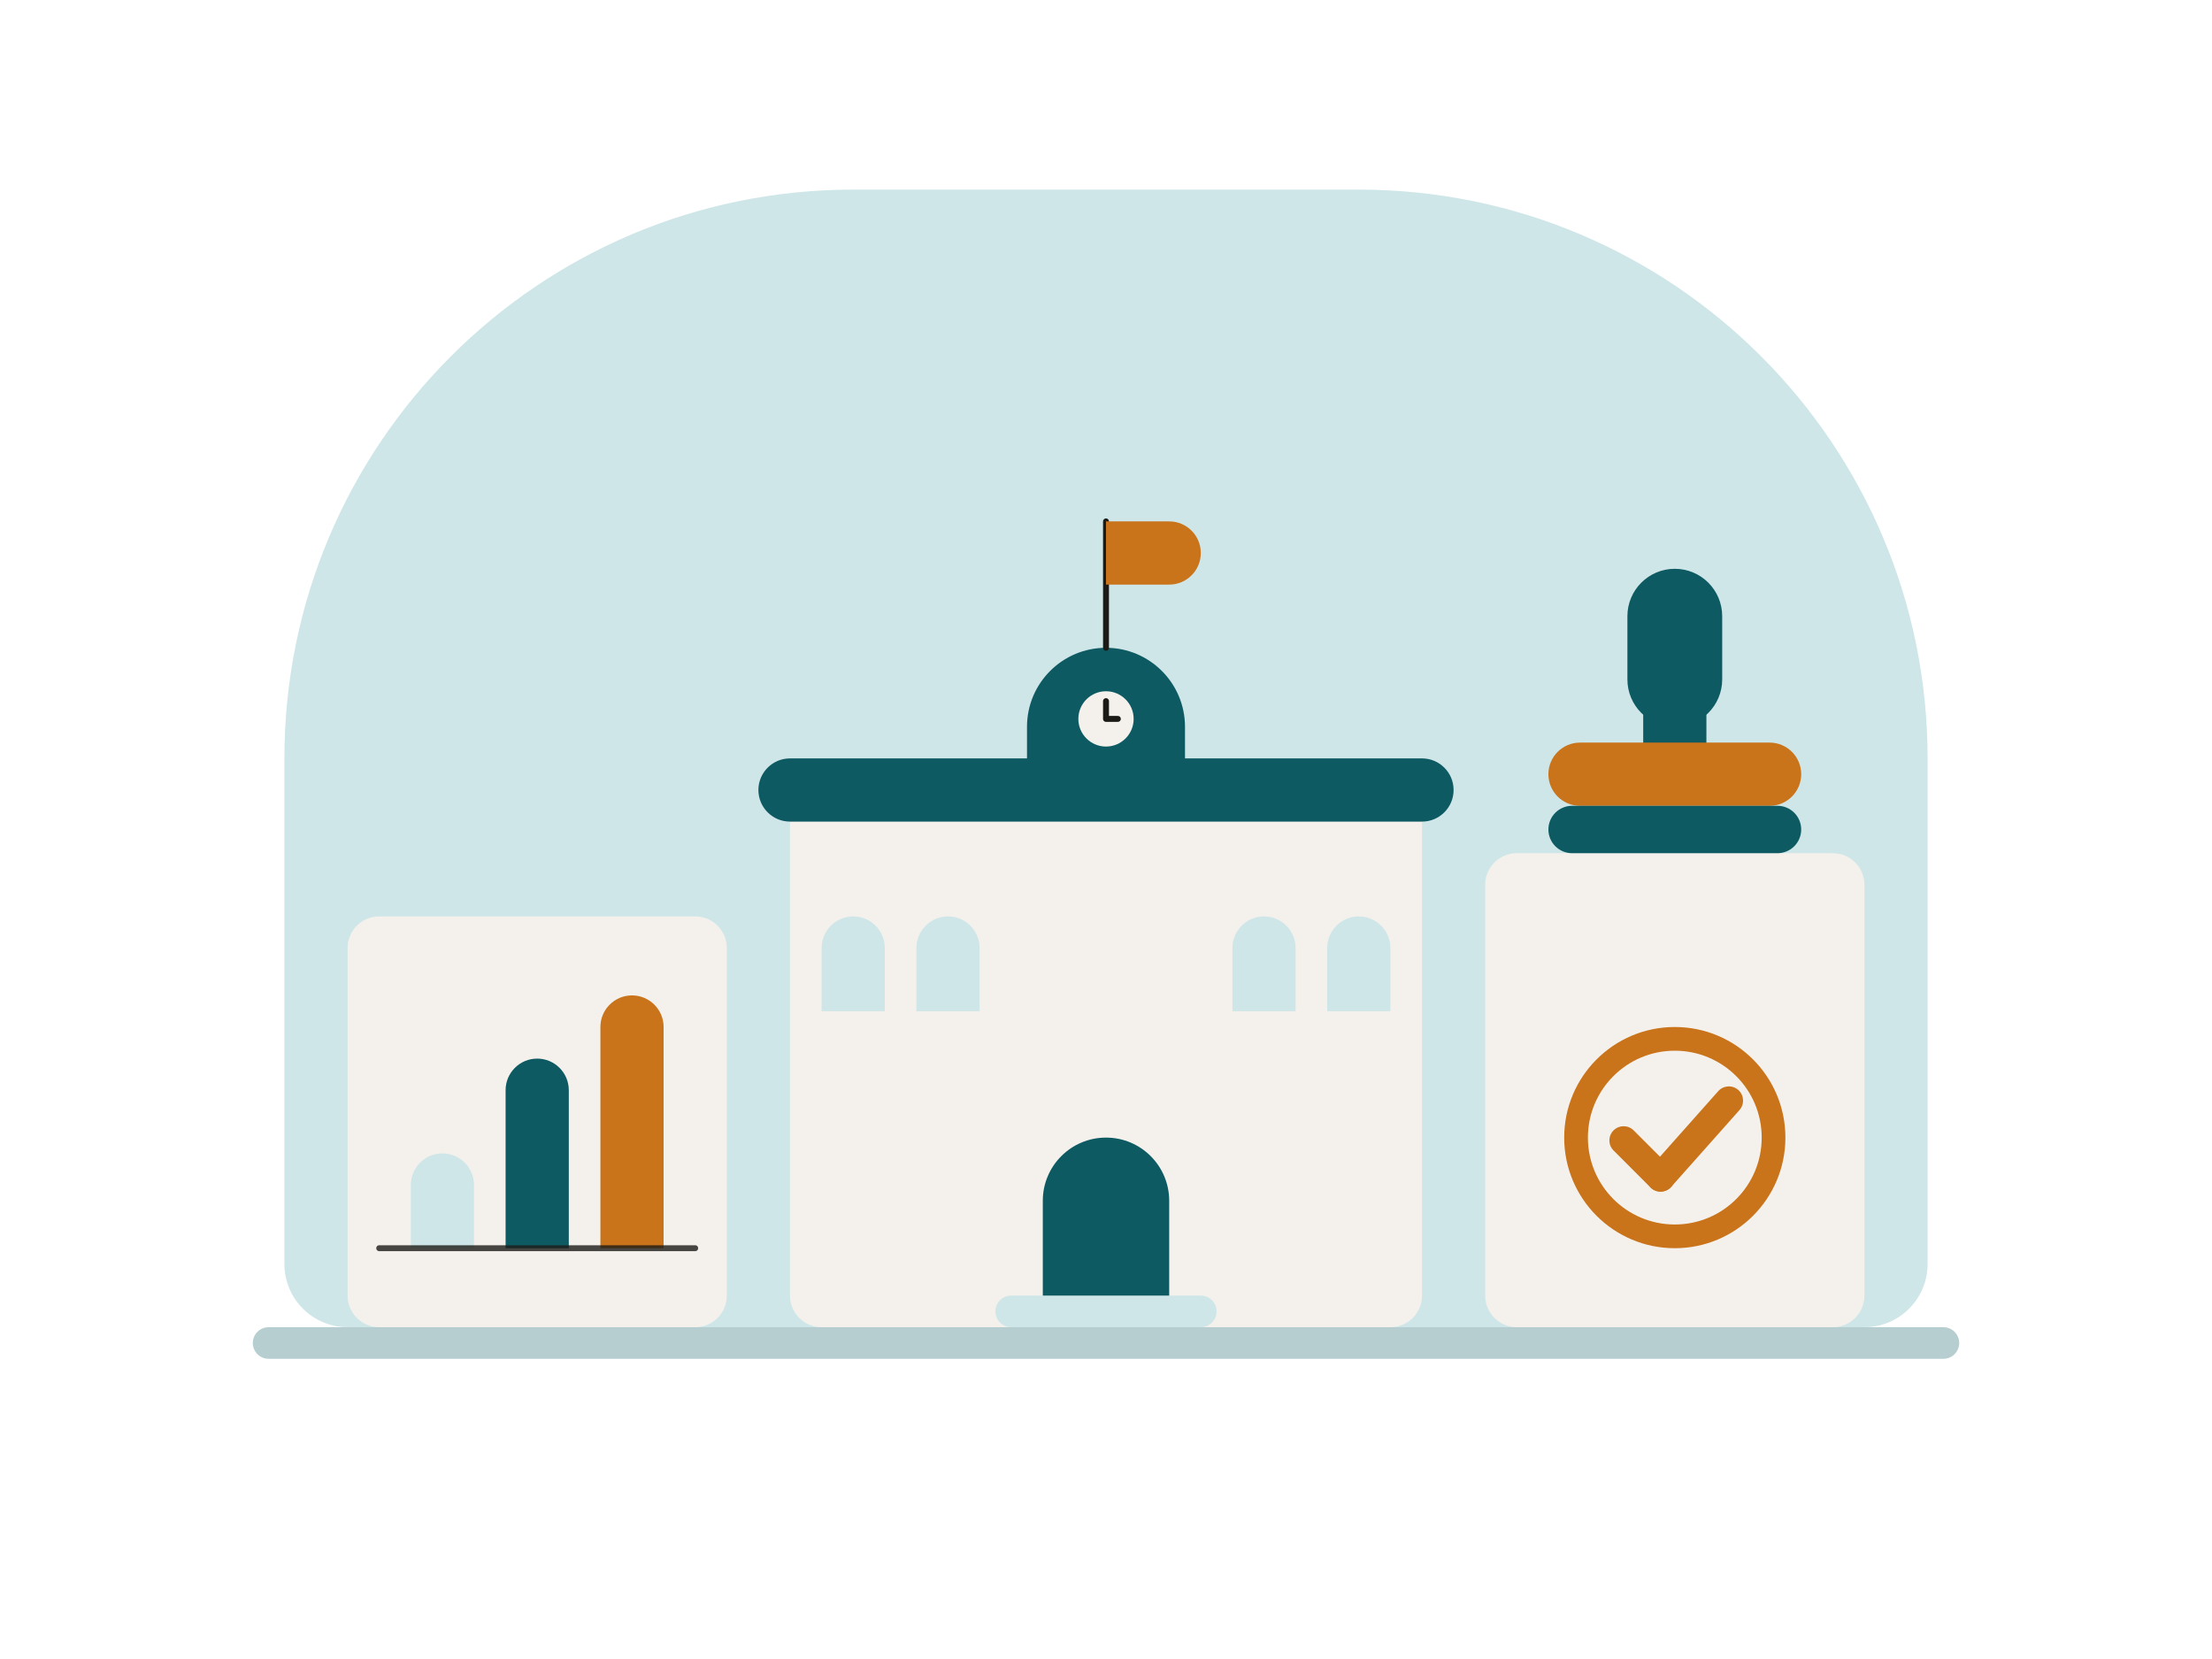
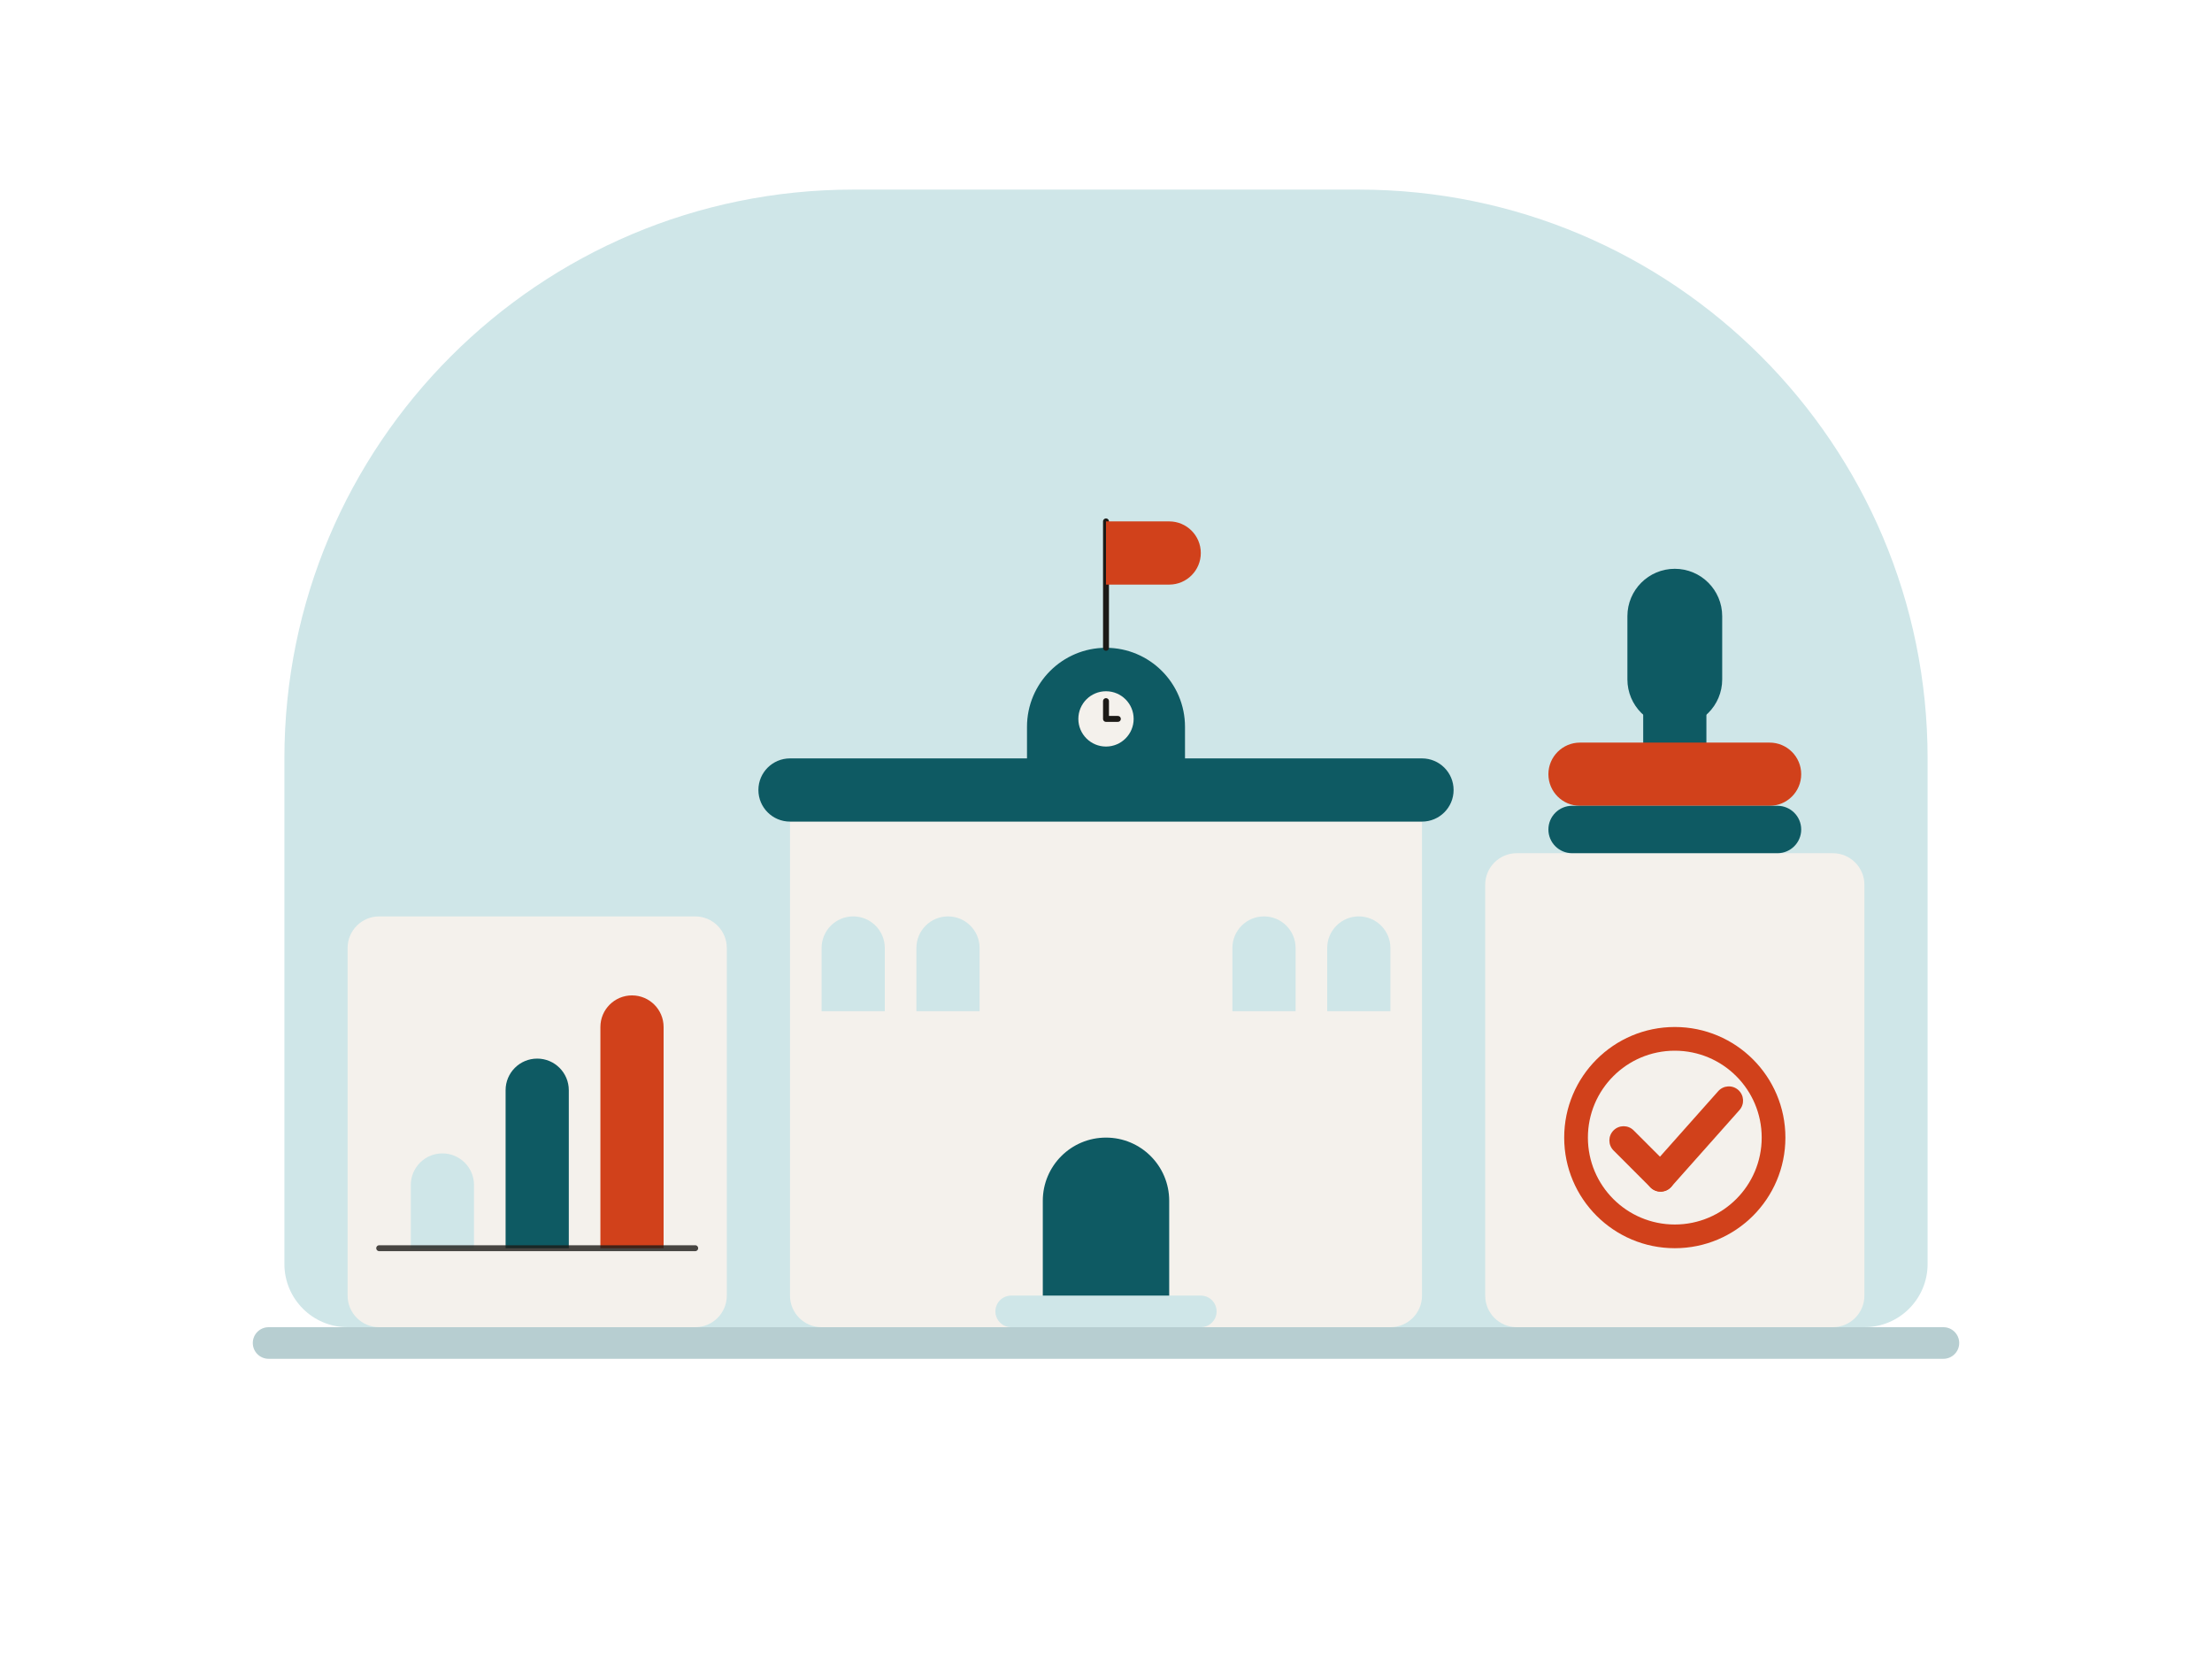
<svg xmlns="http://www.w3.org/2000/svg" width="560" height="420" viewBox="0 0 560 420" role="img">
  <path d="M216 48H344A144 144 0 0 1 488 192V320A16 16 0 0 1 472 336H88A16 16 0 0 1 72 320V192A144 144 0 0 1 216 48Z" fill="#CFE6E8" />
  <rect x="64" y="336" width="432" height="8" rx="4" fill="#0E5A63" opacity="0.3" />
  <rect x="200" y="200" width="160" height="136" rx="8" fill="#F4F1EC" />
  <rect x="192" y="192" width="176" height="16" rx="8" fill="#0E5A63" />
  <path d="M280 164H280A20 20 0 0 1 300 184V196H260V184A20 20 0 0 1 280 164Z" fill="#0E5A63" />
  <circle cx="280" cy="182" r="7" fill="#F4F1EC" />
  <path d="M280 177.5V182H283" fill="none" stroke="#1C1A17" stroke-width="1.5" stroke-linecap="round" stroke-linejoin="round" />
  <path d="M280 164V132" fill="none" stroke="#1C1A17" stroke-width="1.5" stroke-linecap="round" stroke-linejoin="round" />
-   <path d="M280 132H296A8 8 0 0 1 304 140V140A8 8 0 0 1 296 148H280V132Z" fill="#C9731A" />
+   <path d="M280 132H296A8 8 0 0 1 304 140V140A8 8 0 0 1 296 148H280V132Z" fill="#D1411B" />
  <path d="M240 232H240A8 8 0 0 1 248 240V256H232V240A8 8 0 0 1 240 232Z" fill="#CFE6E8" />
  <path d="M320 232H320A8 8 0 0 1 328 240V256H312V240A8 8 0 0 1 320 232Z" fill="#CFE6E8" />
  <path d="M216 232H216A8 8 0 0 1 224 240V256H208V240A8 8 0 0 1 216 232Z" fill="#CFE6E8" />
  <path d="M344 232H344A8 8 0 0 1 352 240V256H336V240A8 8 0 0 1 344 232Z" fill="#CFE6E8" />
  <path d="M280 288H280A16 16 0 0 1 296 304V336H264V304A16 16 0 0 1 280 288Z" fill="#0E5A63" />
  <rect x="252" y="328" width="56" height="8" rx="4" fill="#CFE6E8" />
  <rect x="88" y="232" width="96" height="104" rx="8" fill="#F4F1EC" />
  <path d="M112 292H112A8 8 0 0 1 120 300V316H104V300A8 8 0 0 1 112 292Z" fill="#CFE6E8" />
  <path d="M136 268H136A8 8 0 0 1 144 276V316H128V276A8 8 0 0 1 136 268Z" fill="#0E5A63" />
-   <path d="M160 252H160A8 8 0 0 1 168 260V316H152V260A8 8 0 0 1 160 252Z" fill="#C9731A" />
+   <path d="M160 252H160A8 8 0 0 1 168 260V316H152V260A8 8 0 0 1 160 252Z" fill="#D1411B" />
  <path d="M96 316H176" fill="none" stroke="#1C1A17" stroke-width="1.5" stroke-linecap="round" stroke-linejoin="round" opacity="0.8" />
  <rect x="376" y="216" width="96" height="120" rx="8" fill="#F4F1EC" />
-   <circle cx="424" cy="288" r="28" fill="#C9731A" />
+   <circle cx="424" cy="288" r="28" fill="#D1411B" />
  <circle cx="424" cy="288" r="22" fill="#F4F1EC" />
-   <rect x="405.5" y="289.8" width="20.44" height="7.2" rx="3.6" fill="#C9731A" transform="rotate(45 415.72 293.4)" />
-   <rect x="412.44" y="284.76" width="33.21" height="7.2" rx="3.6" fill="#C9731A" transform="rotate(-48.37 429.04 288.36)" />
+   <rect x="405.5" y="289.8" width="20.44" height="7.2" rx="3.6" fill="#D1411B" transform="rotate(45 415.72 293.4)" />
+   <rect x="412.44" y="284.76" width="33.21" height="7.2" rx="3.6" fill="#D1411B" transform="rotate(-48.37 429.04 288.36)" />
  <rect x="412" y="144" width="24" height="40" rx="12" fill="#0E5A63" />
  <rect x="416" y="176" width="16" height="16" fill="#0E5A63" />
-   <rect x="392" y="188" width="64" height="16" rx="8" fill="#C9731A" />
+   <rect x="392" y="188" width="64" height="16" rx="8" fill="#D1411B" />
  <rect x="392" y="204" width="64" height="12" rx="6" fill="#0E5A63" />
</svg>
